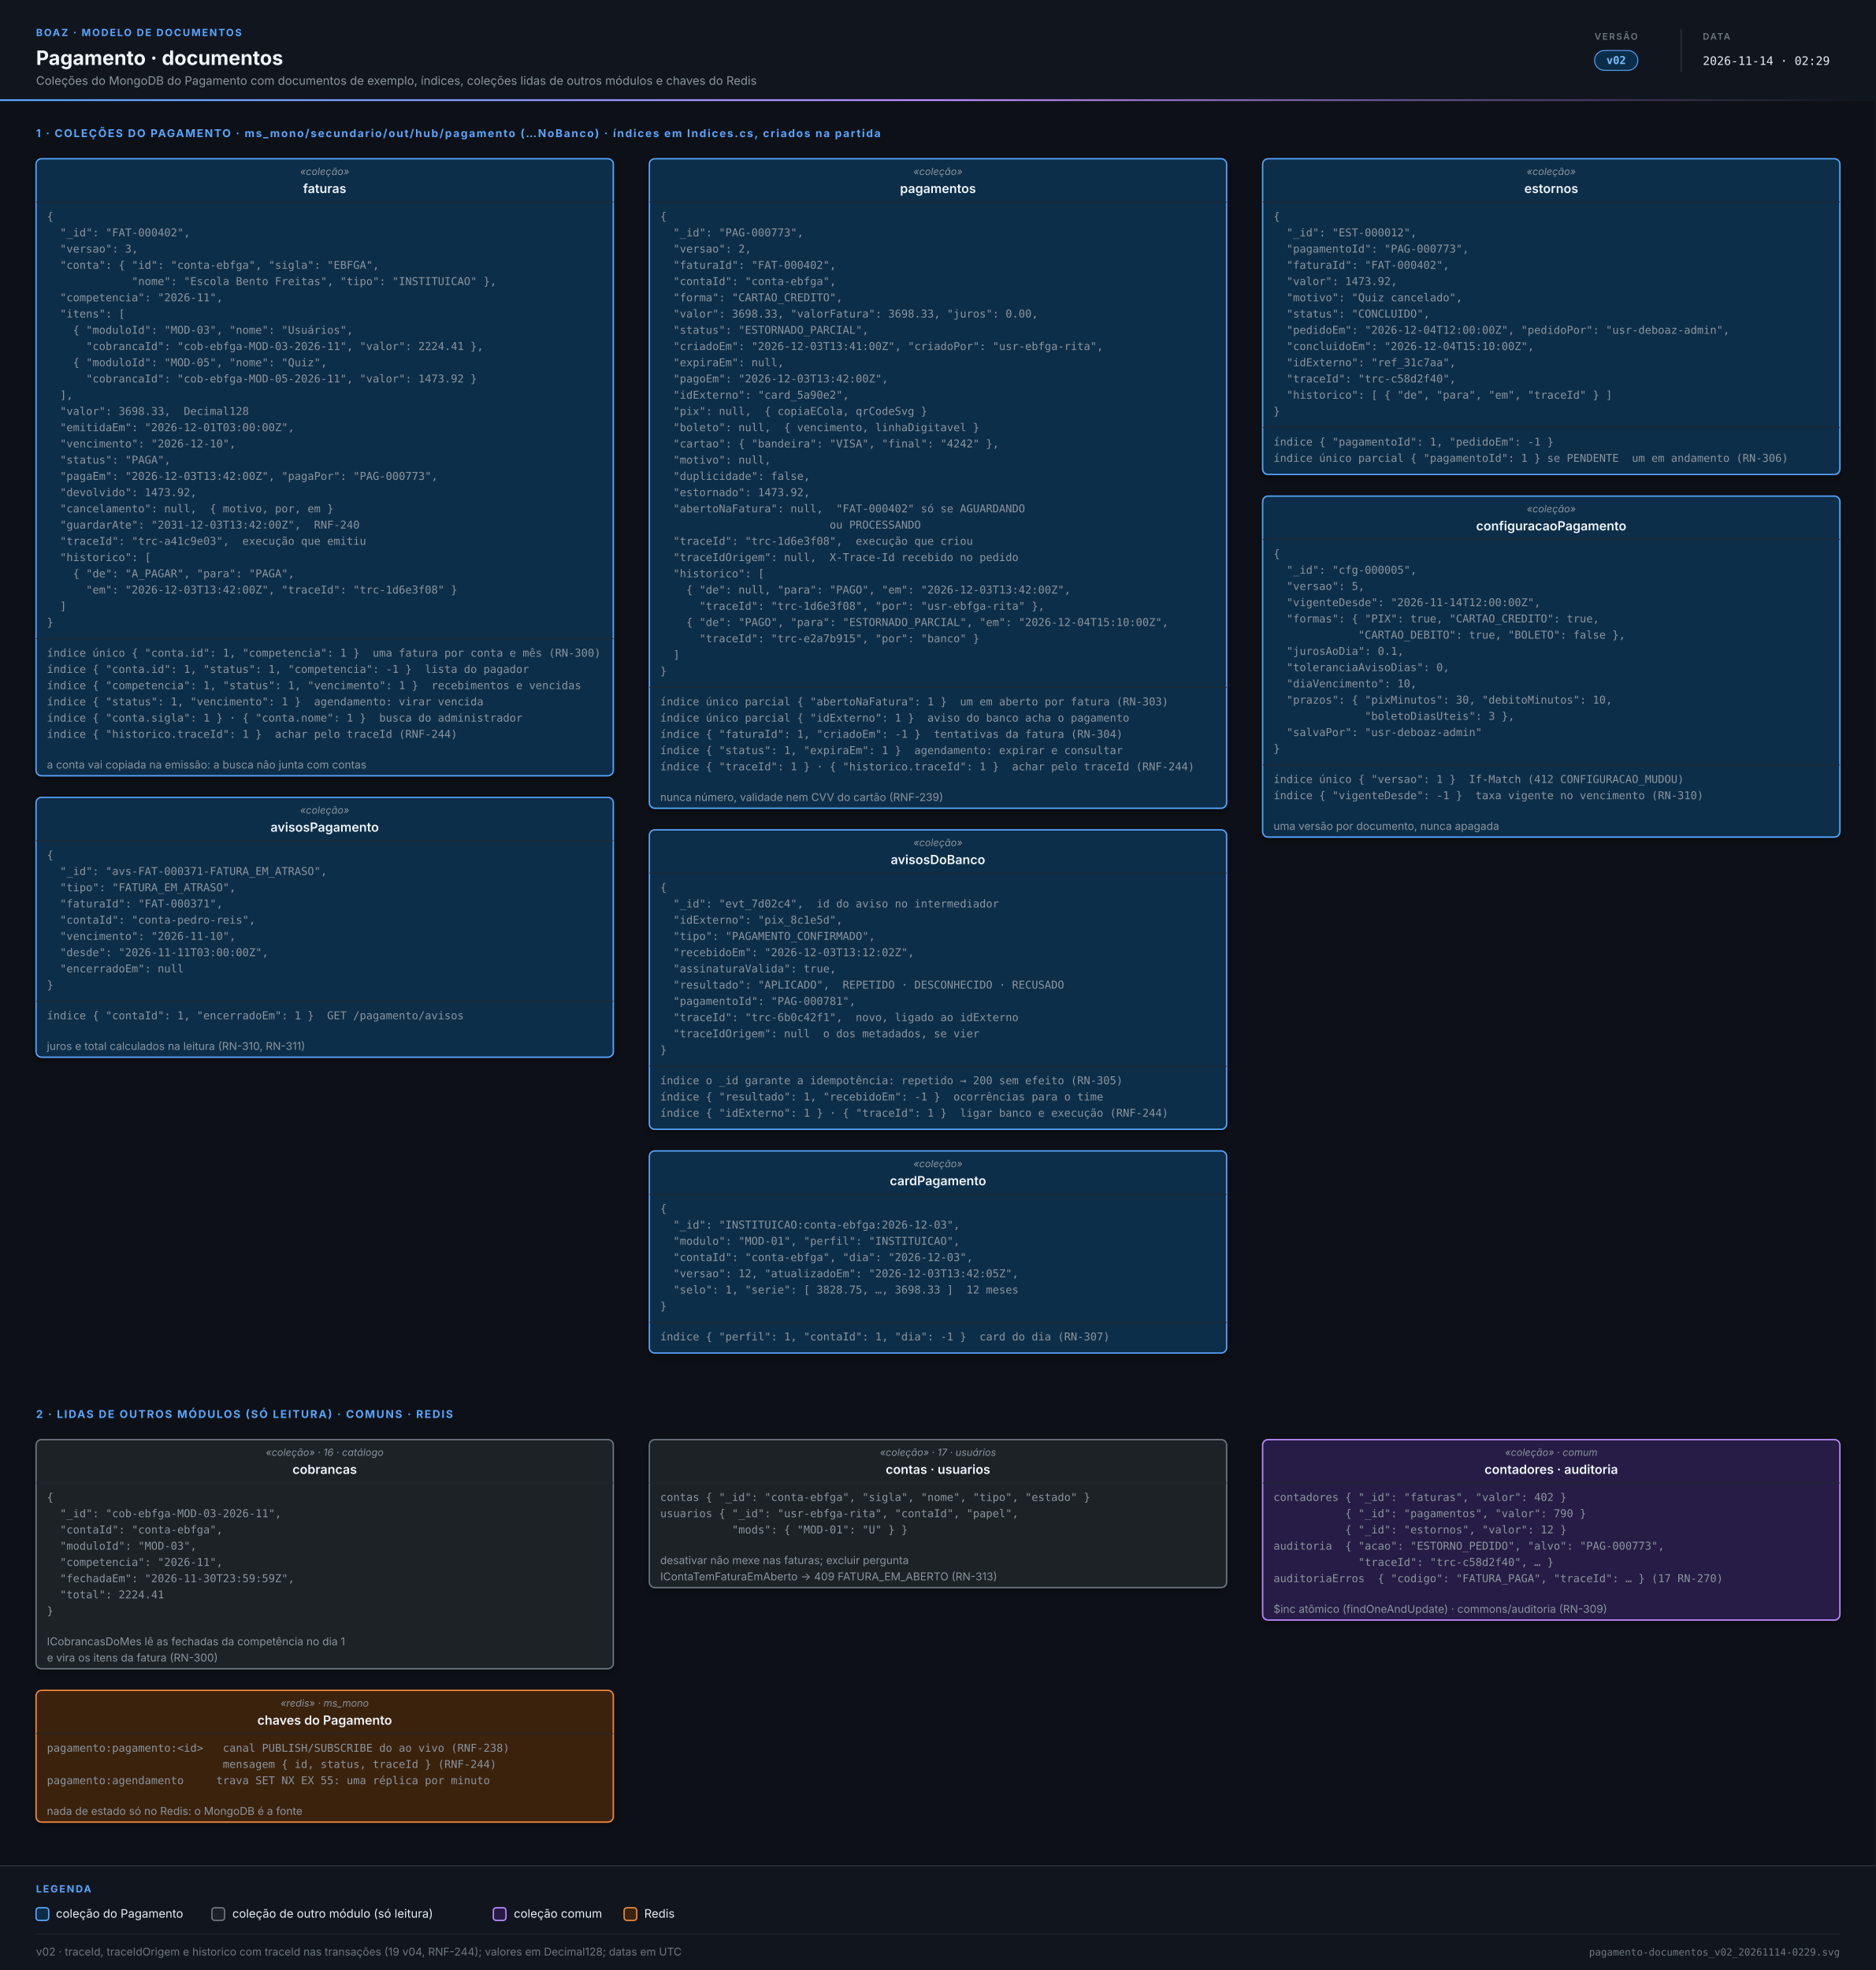
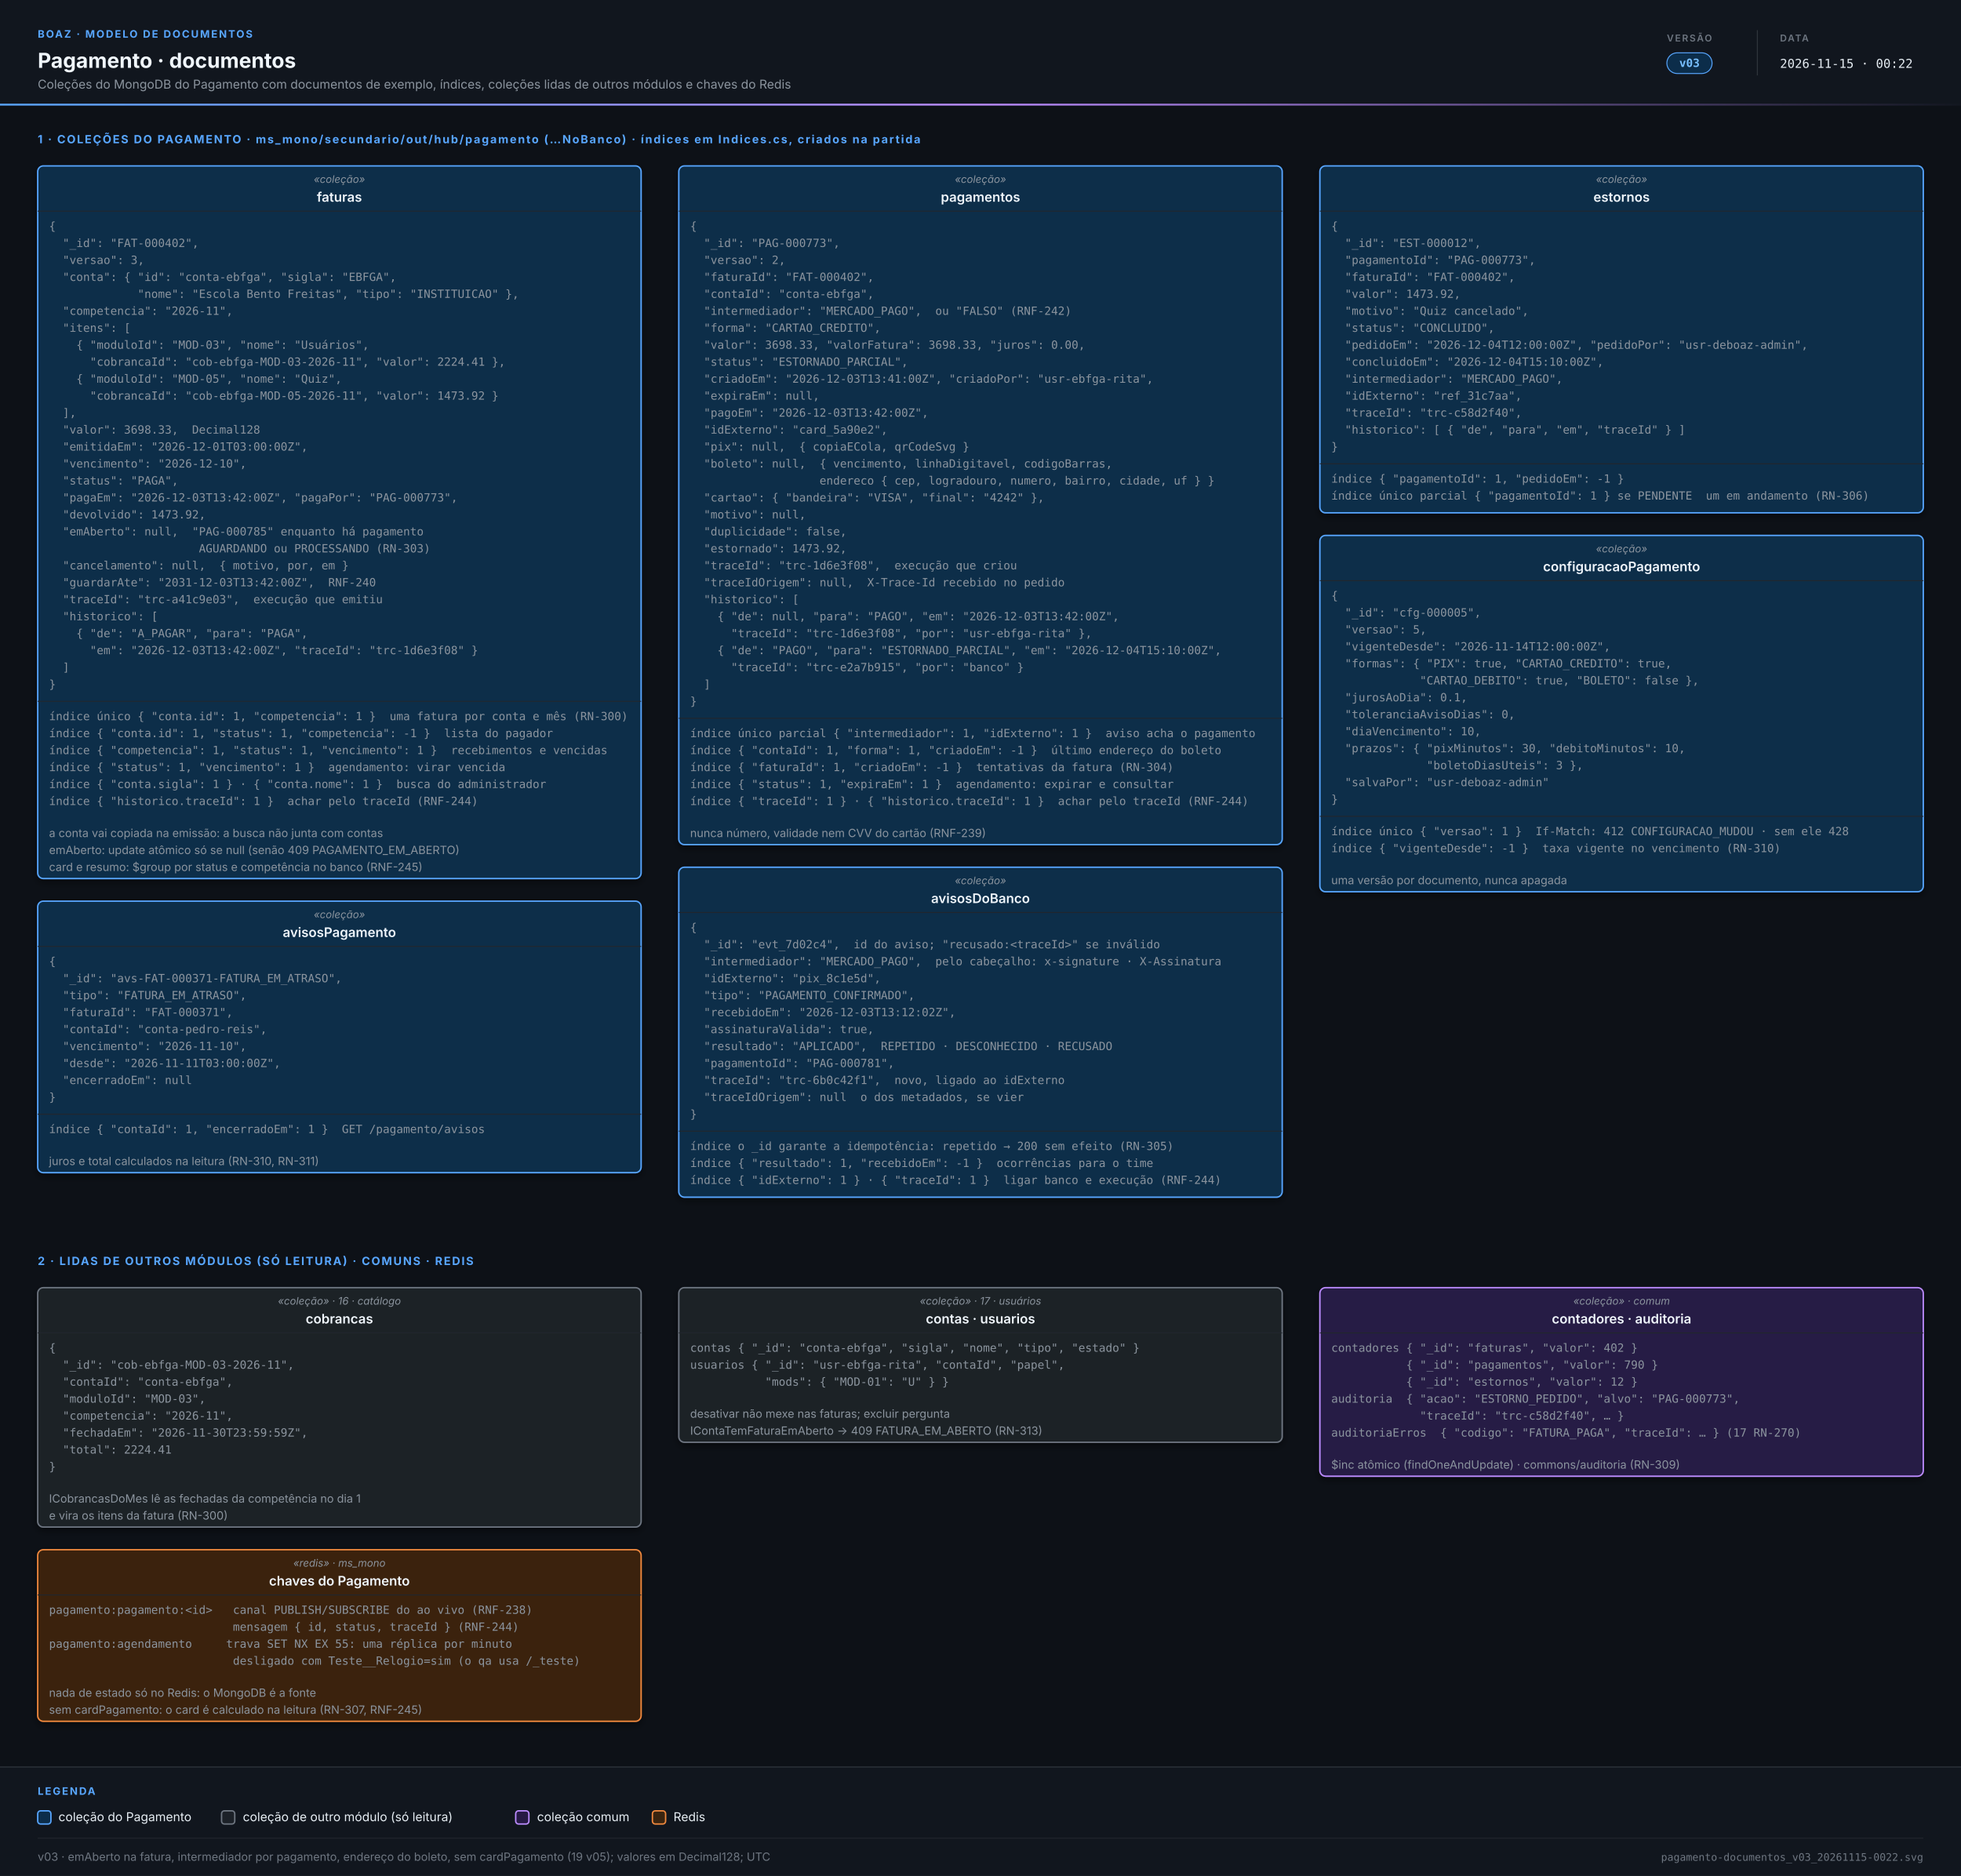
- <svg xmlns="http://www.w3.org/2000/svg" viewBox="0 0 2080 2184" width="2080" height="2184">
+ <svg xmlns="http://www.w3.org/2000/svg" viewBox="0 0 2080 1990" width="2080" height="1990">
  <style>
    /* ── base ─────────────────────────────────────────── */
    .bg            { fill: #0d1117; }
    :root          { background: #0d1117; } /* aberto sozinho no navegador, o fundo escuro cobre a janela toda */
    text           { font-family: Inter, "Segoe UI", Roboto, "Helvetica Neue", Helvetica, Arial, sans-serif; font-size: 13px; fill: #e6edf3; }
    .title         { font-size: 22px; font-weight: 700; fill: #f0f6fc; }
    .subtitle      { font-size: 13px; fill: #8b949e; }
    .section       { font-size: 12px; font-weight: 700; letter-spacing: 0.12em; fill: #58a6ff; }
    .label         { font-size: 13px; fill: #e6edf3; }
    .label-strong  { font-size: 14px; font-weight: 600; fill: #f0f6fc; }
    .label-underline { text-decoration: underline; }
    .muted         { font-size: 12px; fill: #8b949e; }
    .mono          { font-family: "JetBrains Mono", "SF Mono", Menlo, Consolas, monospace; font-size: 12px; fill: #8b949e; }
    .divider       { stroke: #21262d; stroke-width: 1; }
    .panel         { fill: #10151c; stroke: #21262d; stroke-width: 1; }

    /* ── nós: uma cor por papel, no máximo 4 por diagrama ── */
    .node          { fill: #161b22; stroke: #30363d; stroke-width: 1.5; }
    .node-face     { fill: #21262d; stroke: #30363d; stroke-width: 1.5; stroke-linejoin: round; }
    .node-blue     { fill: #0c2d4a; stroke: #58a6ff; stroke-width: 1.5; }
    .node-green    { fill: #0f2e1b; stroke: #3fb950; stroke-width: 1.5; }
    .node-purple   { fill: #271a45; stroke: #bc8cff; stroke-width: 1.5; }
    .node-orange   { fill: #3a2410; stroke: #f0883e; stroke-width: 1.5; }
    .node-red      { fill: #3b1219; stroke: #f85149; stroke-width: 1.5; }
    .node-external { fill: #1c2128; stroke: #6e7681; stroke-width: 1.5; }

    /* ── fronteiras (conta, região, rede, módulo) ─────── */
    .boundary       { fill: #161b22; fill-opacity: 0.35; stroke: #484f58; stroke-width: 1.2; stroke-dasharray: 6 4; }
    .boundary-label { font-size: 11px; font-weight: 600; letter-spacing: 0.08em; fill: #8b949e; }

    /* ── arestas e comunicação ─────────────────────────── */
    .edge          { fill: none; stroke: #8b949e; stroke-width: 1.5; }
    .edge-accent   { fill: none; stroke: #58a6ff; stroke-width: 1.8; }
    .edge-async    { stroke-dasharray: 6 4; }
    .edge-data     { stroke-dasharray: 1 5; stroke-linecap: round; stroke-width: 2.2; }
    .edge-label-bg { fill: #0d1117; }
    .arrow-head    { fill: #8b949e; }
    .arrow-accent  { fill: #58a6ff; }
    .lifeline      { stroke: #30363d; stroke-width: 1.2; stroke-dasharray: 4 4; }
    .chip          { fill: #21262d; stroke: #30363d; stroke-width: 1; }
    .chip-text     { font-family: "JetBrains Mono", "SF Mono", Menlo, Consolas, monospace; font-size: 11px; fill: #c9d1d9; }

    /* ── ícones neutros (#ic-*, #uml-*) ───────────────── */
    .ico           { fill: none; stroke: #c9d1d9; stroke-width: 1.5; stroke-linecap: round; stroke-linejoin: round; }
    .ico-fill      { fill: #c9d1d9; }
    .ico-solid     { fill: #161b22; stroke: #c9d1d9; stroke-width: 1.5; stroke-linejoin: round; }

    /* ── notação UML ───────────────────────────────────── */
    .ink           { fill: #e6edf3; }
    .ink-ring      { fill: none; stroke: #e6edf3; stroke-width: 1.5; }
    .node-note     { fill: #2b2311; stroke: #d29922; stroke-width: 1.2; }
    .uml-keyword   { font-size: 11px; font-style: italic; fill: #8b949e; }
    .activation    { fill: #21262d; stroke: #8b949e; stroke-width: 1.2; }
    .frame-tag     { fill: #21262d; stroke: #484f58; stroke-width: 1.2; }
    .frame-op      { font-size: 11px; font-weight: 700; fill: #c9d1d9; }
    .arrow-open    { fill: none; stroke: #8b949e; stroke-width: 1.4; stroke-linejoin: round; }
    .arrow-hollow  { fill: #0d1117; stroke: #8b949e; stroke-width: 1.2; stroke-linejoin: round; }

    /* ── marca d'água: topo e rodapé (seção 7) ────────── */
    .wm-band       { fill: #11161e; }
    .wm-accent     { fill: url(#marca-acento); }
    .wm-sep        { stroke: #30363d; stroke-width: 1; }
    .wm-frame      { fill: none; stroke: #30363d; stroke-width: 1; }
    .wm-eyebrow    { font-size: 11px; font-weight: 700; letter-spacing: 0.14em; fill: #58a6ff; }
    .wm-meta-label { font-size: 10px; font-weight: 600; letter-spacing: 0.14em; fill: #6e7681; }
    .wm-meta-value { font-family: "JetBrains Mono", "SF Mono", Menlo, Consolas, monospace; font-size: 13px; fill: #e6edf3; }
    .wm-badge      { fill: #0c2d4a; stroke: #58a6ff; stroke-width: 1; }
    .wm-badge-text { font-family: "JetBrains Mono", "SF Mono", Menlo, Consolas, monospace; font-size: 12px; font-weight: 700; fill: #79c0ff; }
    .wm-file       { font-family: "JetBrains Mono", "SF Mono", Menlo, Consolas, monospace; font-size: 11px; fill: #6e7681; }
    .footer        { font-size: 12px; fill: #6e7681; }
  </style>
  <defs>
    <marker id="seta" viewBox="0 0 10 10" refX="9" refY="5" markerWidth="7" markerHeight="7" orient="auto-start-reverse">
      <path d="M0,0 L10,5 L0,10 z" class="arrow-head" />
    </marker>
    <marker id="seta-destaque" viewBox="0 0 10 10" refX="9" refY="5" markerWidth="7" markerHeight="7" orient="auto-start-reverse">
      <path d="M0,0 L10,5 L0,10 z" class="arrow-accent" />
    </marker>
    <marker id="seta-aberta" viewBox="-1 -1 12 12" refX="10" refY="5" markerWidth="8" markerHeight="8" orient="auto-start-reverse">
      <path d="M0,0 L10,5 L0,10" class="arrow-open" />
    </marker>
    <marker id="heranca" viewBox="-1 -1 14 14" refX="12" refY="6" markerWidth="10" markerHeight="10" orient="auto-start-reverse">
      <path d="M0,0 L12,6 L0,12 z" class="arrow-hollow" />
    </marker>
    <marker id="extensao" viewBox="-1 -1 14 14" refX="12" refY="6" markerWidth="10" markerHeight="10" orient="auto-start-reverse">
      <path d="M0,0 L12,6 L0,12 z" class="arrow-head" />
    </marker>
    <marker id="composicao" viewBox="-1 -1 16 10" refX="14" refY="4" markerWidth="16" markerHeight="11" orient="auto-start-reverse">
      <path d="M0,4 L7,0 L14,4 L7,8 z" class="arrow-head" />
    </marker>
    <marker id="agregacao" viewBox="-1 -1 16 10" refX="14" refY="4" markerWidth="16" markerHeight="11" orient="auto-start-reverse">
      <path d="M0,4 L7,0 L14,4 L7,8 z" class="arrow-hollow" />
    </marker>
    <marker id="er-um" viewBox="0 0 16 12" refX="16" refY="6" markerWidth="16" markerHeight="12" markerUnits="userSpaceOnUse" orient="auto-start-reverse">
      <path d="M6,0 V12 M10,0 V12" class="arrow-open" />
    </marker>
    <marker id="er-muitos" viewBox="0 0 16 12" refX="16" refY="6" markerWidth="16" markerHeight="12" markerUnits="userSpaceOnUse" orient="auto-start-reverse">
      <path d="M4,0 V12 M6,6 L16,0 M6,6 L16,12" class="arrow-open" />
    </marker>
    <filter id="sombra" x="-10%" y="-10%" width="120%" height="140%">
      <feDropShadow dx="0" dy="3" stdDeviation="4" flood-color="#000000" flood-opacity="0.45" />
    </filter>
    <linearGradient id="marca-acento" x1="0" y1="0" x2="1" y2="0">
      <stop offset="0" stop-color="#58a6ff" />
      <stop offset="0.5" stop-color="#bc8cff" />
      <stop offset="1" stop-color="#bc8cff" stop-opacity="0" />
    </linearGradient>
  </defs>
-   <rect class="bg" x="0" y="0" width="2080" height="2184" />
+   <rect class="bg" x="0" y="0" width="2080" height="1990" />
  <text class="section" x="40" y="152">1 · COLEÇÕES DO PAGAMENTO · ms_mono/secundario/out/hub/pagamento (…NoBanco) · índices em Indices.cs, criados na partida</text>
  <g filter="url(#sombra)">
-     <rect class="node-blue" x="40" y="176" width="640" height="684" rx="6" />
+     <rect class="node-blue" x="40" y="176" width="640" height="756" rx="6" />
  </g>
  <text class="uml-keyword" x="360.0" y="194" text-anchor="middle">«coleção»</text>
  <text class="label-strong" x="360.0" y="214" text-anchor="middle">faturas</text>
  <line class="divider" x1="40" y1="224" x2="680" y2="224" />
  <text class="mono" x="52" y="244" xml:space="preserve">{</text>
  <text class="mono" x="52" y="262" xml:space="preserve">  "_id": "FAT-000402",</text>
  <text class="mono" x="52" y="280" xml:space="preserve">  "versao": 3,</text>
  <text class="mono" x="52" y="298" xml:space="preserve">  "conta": { "id": "conta-ebfga", "sigla": "EBFGA",</text>
  <text class="mono" x="52" y="316" xml:space="preserve">             "nome": "Escola Bento Freitas", "tipo": "INSTITUICAO" },</text>
  <text class="mono" x="52" y="334" xml:space="preserve">  "competencia": "2026-11",</text>
  <text class="mono" x="52" y="352" xml:space="preserve">  "itens": [</text>
  <text class="mono" x="52" y="370" xml:space="preserve">    { "moduloId": "MOD-03", "nome": "Usuários",</text>
  <text class="mono" x="52" y="388" xml:space="preserve">      "cobrancaId": "cob-ebfga-MOD-03-2026-11", "valor": 2224.41 },</text>
  <text class="mono" x="52" y="406" xml:space="preserve">    { "moduloId": "MOD-05", "nome": "Quiz",</text>
  <text class="mono" x="52" y="424" xml:space="preserve">      "cobrancaId": "cob-ebfga-MOD-05-2026-11", "valor": 1473.92 }</text>
  <text class="mono" x="52" y="442" xml:space="preserve">  ],</text>
  <text class="mono" x="52" y="460" xml:space="preserve">  "valor": 3698.33,  Decimal128</text>
  <text class="mono" x="52" y="478" xml:space="preserve">  "emitidaEm": "2026-12-01T03:00:00Z",</text>
  <text class="mono" x="52" y="496" xml:space="preserve">  "vencimento": "2026-12-10",</text>
  <text class="mono" x="52" y="514" xml:space="preserve">  "status": "PAGA",</text>
  <text class="mono" x="52" y="532" xml:space="preserve">  "pagaEm": "2026-12-03T13:42:00Z", "pagaPor": "PAG-000773",</text>
  <text class="mono" x="52" y="550" xml:space="preserve">  "devolvido": 1473.92,</text>
-   <text class="mono" x="52" y="568" xml:space="preserve">  "cancelamento": null,  { motivo, por, em }</text>
-   <text class="mono" x="52" y="586" xml:space="preserve">  "guardarAte": "2031-12-03T13:42:00Z",  RNF-240</text>
-   <text class="mono" x="52" y="604" xml:space="preserve">  "traceId": "trc-a41c9e03",  execução que emitiu</text>
-   <text class="mono" x="52" y="622" xml:space="preserve">  "historico": [</text>
-   <text class="mono" x="52" y="640" xml:space="preserve">    { "de": "A_PAGAR", "para": "PAGA",</text>
-   <text class="mono" x="52" y="658" xml:space="preserve">      "em": "2026-12-03T13:42:00Z", "traceId": "trc-1d6e3f08" }</text>
-   <text class="mono" x="52" y="676" xml:space="preserve">  ]</text>
-   <text class="mono" x="52" y="694" xml:space="preserve">}</text>
-   <line class="divider" x1="40" y1="708" x2="680" y2="708" />
-   <text class="mono" x="52" y="728" xml:space="preserve">índice único { "conta.id": 1, "competencia": 1 }  uma fatura por conta e mês (RN-300)</text>
-   <text class="mono" x="52" y="746" xml:space="preserve">índice { "conta.id": 1, "status": 1, "competencia": -1 }  lista do pagador</text>
-   <text class="mono" x="52" y="764" xml:space="preserve">índice { "competencia": 1, "status": 1, "vencimento": 1 }  recebimentos e vencidas</text>
-   <text class="mono" x="52" y="782" xml:space="preserve">índice { "status": 1, "vencimento": 1 }  agendamento: virar vencida</text>
-   <text class="mono" x="52" y="800" xml:space="preserve">índice { "conta.sigla": 1 } · { "conta.nome": 1 }  busca do administrador</text>
-   <text class="mono" x="52" y="818" xml:space="preserve">índice { "historico.traceId": 1 }  achar pelo traceId (RNF-244)</text>
-   <text class="muted" x="52" y="852" xml:space="preserve">a conta vai copiada na emissão: a busca não junta com contas</text>
+   <text class="mono" x="52" y="568" xml:space="preserve">  "emAberto": null,  "PAG-000785" enquanto há pagamento</text>
+   <text class="mono" x="52" y="586" xml:space="preserve">                      AGUARDANDO ou PROCESSANDO (RN-303)</text>
+   <text class="mono" x="52" y="604" xml:space="preserve">  "cancelamento": null,  { motivo, por, em }</text>
+   <text class="mono" x="52" y="622" xml:space="preserve">  "guardarAte": "2031-12-03T13:42:00Z",  RNF-240</text>
+   <text class="mono" x="52" y="640" xml:space="preserve">  "traceId": "trc-a41c9e03",  execução que emitiu</text>
+   <text class="mono" x="52" y="658" xml:space="preserve">  "historico": [</text>
+   <text class="mono" x="52" y="676" xml:space="preserve">    { "de": "A_PAGAR", "para": "PAGA",</text>
+   <text class="mono" x="52" y="694" xml:space="preserve">      "em": "2026-12-03T13:42:00Z", "traceId": "trc-1d6e3f08" }</text>
+   <text class="mono" x="52" y="712" xml:space="preserve">  ]</text>
+   <text class="mono" x="52" y="730" xml:space="preserve">}</text>
+   <line class="divider" x1="40" y1="744" x2="680" y2="744" />
+   <text class="mono" x="52" y="764" xml:space="preserve">índice único { "conta.id": 1, "competencia": 1 }  uma fatura por conta e mês (RN-300)</text>
+   <text class="mono" x="52" y="782" xml:space="preserve">índice { "conta.id": 1, "status": 1, "competencia": -1 }  lista do pagador</text>
+   <text class="mono" x="52" y="800" xml:space="preserve">índice { "competencia": 1, "status": 1, "vencimento": 1 }  recebimentos e vencidas</text>
+   <text class="mono" x="52" y="818" xml:space="preserve">índice { "status": 1, "vencimento": 1 }  agendamento: virar vencida</text>
+   <text class="mono" x="52" y="836" xml:space="preserve">índice { "conta.sigla": 1 } · { "conta.nome": 1 }  busca do administrador</text>
+   <text class="mono" x="52" y="854" xml:space="preserve">índice { "historico.traceId": 1 }  achar pelo traceId (RNF-244)</text>
+   <text class="muted" x="52" y="888" xml:space="preserve">a conta vai copiada na emissão: a busca não junta com contas</text>
+   <text class="muted" x="52" y="906" xml:space="preserve">emAberto: update atômico só se null (senão 409 PAGAMENTO_EM_ABERTO)</text>
+   <text class="muted" x="52" y="924" xml:space="preserve">card e resumo: $group por status e competência no banco (RNF-245)</text>
  <g filter="url(#sombra)">
    <rect class="node-blue" x="720" y="176" width="640" height="720" rx="6" />
  </g>
  <text class="uml-keyword" x="1040.0" y="194" text-anchor="middle">«coleção»</text>
  <text class="label-strong" x="1040.0" y="214" text-anchor="middle">pagamentos</text>
  <line class="divider" x1="720" y1="224" x2="1360" y2="224" />
  <text class="mono" x="732" y="244" xml:space="preserve">{</text>
  <text class="mono" x="732" y="262" xml:space="preserve">  "_id": "PAG-000773",</text>
  <text class="mono" x="732" y="280" xml:space="preserve">  "versao": 2,</text>
  <text class="mono" x="732" y="298" xml:space="preserve">  "faturaId": "FAT-000402",</text>
  <text class="mono" x="732" y="316" xml:space="preserve">  "contaId": "conta-ebfga",</text>
-   <text class="mono" x="732" y="334" xml:space="preserve">  "forma": "CARTAO_CREDITO",</text>
-   <text class="mono" x="732" y="352" xml:space="preserve">  "valor": 3698.33, "valorFatura": 3698.33, "juros": 0.00,</text>
-   <text class="mono" x="732" y="370" xml:space="preserve">  "status": "ESTORNADO_PARCIAL",</text>
-   <text class="mono" x="732" y="388" xml:space="preserve">  "criadoEm": "2026-12-03T13:41:00Z", "criadoPor": "usr-ebfga-rita",</text>
-   <text class="mono" x="732" y="406" xml:space="preserve">  "expiraEm": null,</text>
-   <text class="mono" x="732" y="424" xml:space="preserve">  "pagoEm": "2026-12-03T13:42:00Z",</text>
-   <text class="mono" x="732" y="442" xml:space="preserve">  "idExterno": "card_5a90e2",</text>
-   <text class="mono" x="732" y="460" xml:space="preserve">  "pix": null,  { copiaECola, qrCodeSvg }</text>
-   <text class="mono" x="732" y="478" xml:space="preserve">  "boleto": null,  { vencimento, linhaDigitavel }</text>
-   <text class="mono" x="732" y="496" xml:space="preserve">  "cartao": { "bandeira": "VISA", "final": "4242" },</text>
-   <text class="mono" x="732" y="514" xml:space="preserve">  "motivo": null,</text>
-   <text class="mono" x="732" y="532" xml:space="preserve">  "duplicidade": false,</text>
-   <text class="mono" x="732" y="550" xml:space="preserve">  "estornado": 1473.92,</text>
-   <text class="mono" x="732" y="568" xml:space="preserve">  "abertoNaFatura": null,  "FAT-000402" só se AGUARDANDO</text>
-   <text class="mono" x="732" y="586" xml:space="preserve">                          ou PROCESSANDO</text>
+   <text class="mono" x="732" y="334" xml:space="preserve">  "intermediador": "MERCADO_PAGO",  ou "FALSO" (RNF-242)</text>
+   <text class="mono" x="732" y="352" xml:space="preserve">  "forma": "CARTAO_CREDITO",</text>
+   <text class="mono" x="732" y="370" xml:space="preserve">  "valor": 3698.33, "valorFatura": 3698.33, "juros": 0.00,</text>
+   <text class="mono" x="732" y="388" xml:space="preserve">  "status": "ESTORNADO_PARCIAL",</text>
+   <text class="mono" x="732" y="406" xml:space="preserve">  "criadoEm": "2026-12-03T13:41:00Z", "criadoPor": "usr-ebfga-rita",</text>
+   <text class="mono" x="732" y="424" xml:space="preserve">  "expiraEm": null,</text>
+   <text class="mono" x="732" y="442" xml:space="preserve">  "pagoEm": "2026-12-03T13:42:00Z",</text>
+   <text class="mono" x="732" y="460" xml:space="preserve">  "idExterno": "card_5a90e2",</text>
+   <text class="mono" x="732" y="478" xml:space="preserve">  "pix": null,  { copiaECola, qrCodeSvg }</text>
+   <text class="mono" x="732" y="496" xml:space="preserve">  "boleto": null,  { vencimento, linhaDigitavel, codigoBarras,</text>
+   <text class="mono" x="732" y="514" xml:space="preserve">                   endereco { cep, logradouro, numero, bairro, cidade, uf } }</text>
+   <text class="mono" x="732" y="532" xml:space="preserve">  "cartao": { "bandeira": "VISA", "final": "4242" },</text>
+   <text class="mono" x="732" y="550" xml:space="preserve">  "motivo": null,</text>
+   <text class="mono" x="732" y="568" xml:space="preserve">  "duplicidade": false,</text>
+   <text class="mono" x="732" y="586" xml:space="preserve">  "estornado": 1473.92,</text>
  <text class="mono" x="732" y="604" xml:space="preserve">  "traceId": "trc-1d6e3f08",  execução que criou</text>
  <text class="mono" x="732" y="622" xml:space="preserve">  "traceIdOrigem": null,  X-Trace-Id recebido no pedido</text>
  <text class="mono" x="732" y="640" xml:space="preserve">  "historico": [</text>
  <text class="mono" x="732" y="658" xml:space="preserve">    { "de": null, "para": "PAGO", "em": "2026-12-03T13:42:00Z",</text>
  <text class="mono" x="732" y="676" xml:space="preserve">      "traceId": "trc-1d6e3f08", "por": "usr-ebfga-rita" },</text>
  <text class="mono" x="732" y="694" xml:space="preserve">    { "de": "PAGO", "para": "ESTORNADO_PARCIAL", "em": "2026-12-04T15:10:00Z",</text>
  <text class="mono" x="732" y="712" xml:space="preserve">      "traceId": "trc-e2a7b915", "por": "banco" }</text>
  <text class="mono" x="732" y="730" xml:space="preserve">  ]</text>
  <text class="mono" x="732" y="748" xml:space="preserve">}</text>
  <line class="divider" x1="720" y1="762" x2="1360" y2="762" />
-   <text class="mono" x="732" y="782" xml:space="preserve">índice único parcial { "abertoNaFatura": 1 }  um em aberto por fatura (RN-303)</text>
-   <text class="mono" x="732" y="800" xml:space="preserve">índice único parcial { "idExterno": 1 }  aviso do banco acha o pagamento</text>
+   <text class="mono" x="732" y="782" xml:space="preserve">índice único parcial { "intermediador": 1, "idExterno": 1 }  aviso acha o pagamento</text>
+   <text class="mono" x="732" y="800" xml:space="preserve">índice { "contaId": 1, "forma": 1, "criadoEm": -1 }  último endereço do boleto</text>
  <text class="mono" x="732" y="818" xml:space="preserve">índice { "faturaId": 1, "criadoEm": -1 }  tentativas da fatura (RN-304)</text>
  <text class="mono" x="732" y="836" xml:space="preserve">índice { "status": 1, "expiraEm": 1 }  agendamento: expirar e consultar</text>
  <text class="mono" x="732" y="854" xml:space="preserve">índice { "traceId": 1 } · { "historico.traceId": 1 }  achar pelo traceId (RNF-244)</text>
  <text class="muted" x="732" y="888" xml:space="preserve">nunca número, validade nem CVV do cartão (RNF-239)</text>
  <g filter="url(#sombra)">
-     <rect class="node-blue" x="1400" y="176" width="640" height="350" rx="6" />
+     <rect class="node-blue" x="1400" y="176" width="640" height="368" rx="6" />
  </g>
  <text class="uml-keyword" x="1720.0" y="194" text-anchor="middle">«coleção»</text>
  <text class="label-strong" x="1720.0" y="214" text-anchor="middle">estornos</text>
  <line class="divider" x1="1400" y1="224" x2="2040" y2="224" />
  <text class="mono" x="1412" y="244" xml:space="preserve">{</text>
  <text class="mono" x="1412" y="262" xml:space="preserve">  "_id": "EST-000012",</text>
  <text class="mono" x="1412" y="280" xml:space="preserve">  "pagamentoId": "PAG-000773",</text>
  <text class="mono" x="1412" y="298" xml:space="preserve">  "faturaId": "FAT-000402",</text>
  <text class="mono" x="1412" y="316" xml:space="preserve">  "valor": 1473.92,</text>
  <text class="mono" x="1412" y="334" xml:space="preserve">  "motivo": "Quiz cancelado",</text>
  <text class="mono" x="1412" y="352" xml:space="preserve">  "status": "CONCLUIDO",</text>
  <text class="mono" x="1412" y="370" xml:space="preserve">  "pedidoEm": "2026-12-04T12:00:00Z", "pedidoPor": "usr-deboaz-admin",</text>
  <text class="mono" x="1412" y="388" xml:space="preserve">  "concluidoEm": "2026-12-04T15:10:00Z",</text>
-   <text class="mono" x="1412" y="406" xml:space="preserve">  "idExterno": "ref_31c7aa",</text>
-   <text class="mono" x="1412" y="424" xml:space="preserve">  "traceId": "trc-c58d2f40",</text>
-   <text class="mono" x="1412" y="442" xml:space="preserve">  "historico": [ { "de", "para", "em", "traceId" } ]</text>
-   <text class="mono" x="1412" y="460" xml:space="preserve">}</text>
-   <line class="divider" x1="1400" y1="474" x2="2040" y2="474" />
-   <text class="mono" x="1412" y="494" xml:space="preserve">índice { "pagamentoId": 1, "pedidoEm": -1 }</text>
-   <text class="mono" x="1412" y="512" xml:space="preserve">índice único parcial { "pagamentoId": 1 } se PENDENTE  um em andamento (RN-306)</text>
-   <g filter="url(#sombra)">
-     <rect class="node-blue" x="1400" y="550" width="640" height="378" rx="6" />
-   </g>
-   <text class="uml-keyword" x="1720.0" y="568" text-anchor="middle">«coleção»</text>
-   <text class="label-strong" x="1720.0" y="588" text-anchor="middle">configuracaoPagamento</text>
-   <line class="divider" x1="1400" y1="598" x2="2040" y2="598" />
-   <text class="mono" x="1412" y="618" xml:space="preserve">{</text>
-   <text class="mono" x="1412" y="636" xml:space="preserve">  "_id": "cfg-000005",</text>
-   <text class="mono" x="1412" y="654" xml:space="preserve">  "versao": 5,</text>
-   <text class="mono" x="1412" y="672" xml:space="preserve">  "vigenteDesde": "2026-11-14T12:00:00Z",</text>
-   <text class="mono" x="1412" y="690" xml:space="preserve">  "formas": { "PIX": true, "CARTAO_CREDITO": true,</text>
-   <text class="mono" x="1412" y="708" xml:space="preserve">             "CARTAO_DEBITO": true, "BOLETO": false },</text>
-   <text class="mono" x="1412" y="726" xml:space="preserve">  "jurosAoDia": 0.1,</text>
-   <text class="mono" x="1412" y="744" xml:space="preserve">  "toleranciaAvisoDias": 0,</text>
-   <text class="mono" x="1412" y="762" xml:space="preserve">  "diaVencimento": 10,</text>
-   <text class="mono" x="1412" y="780" xml:space="preserve">  "prazos": { "pixMinutos": 30, "debitoMinutos": 10,</text>
-   <text class="mono" x="1412" y="798" xml:space="preserve">              "boletoDiasUteis": 3 },</text>
-   <text class="mono" x="1412" y="816" xml:space="preserve">  "salvaPor": "usr-deboaz-admin"</text>
-   <text class="mono" x="1412" y="834" xml:space="preserve">}</text>
-   <line class="divider" x1="1400" y1="848" x2="2040" y2="848" />
-   <text class="mono" x="1412" y="868" xml:space="preserve">índice único { "versao": 1 }  If-Match (412 CONFIGURACAO_MUDOU)</text>
-   <text class="mono" x="1412" y="886" xml:space="preserve">índice { "vigenteDesde": -1 }  taxa vigente no vencimento (RN-310)</text>
-   <text class="muted" x="1412" y="920" xml:space="preserve">uma versão por documento, nunca apagada</text>
-   <g filter="url(#sombra)">
-     <rect class="node-blue" x="720" y="920" width="640" height="332" rx="6" />
+   <text class="mono" x="1412" y="406" xml:space="preserve">  "intermediador": "MERCADO_PAGO",</text>
+   <text class="mono" x="1412" y="424" xml:space="preserve">  "idExterno": "ref_31c7aa",</text>
+   <text class="mono" x="1412" y="442" xml:space="preserve">  "traceId": "trc-c58d2f40",</text>
+   <text class="mono" x="1412" y="460" xml:space="preserve">  "historico": [ { "de", "para", "em", "traceId" } ]</text>
+   <text class="mono" x="1412" y="478" xml:space="preserve">}</text>
+   <line class="divider" x1="1400" y1="492" x2="2040" y2="492" />
+   <text class="mono" x="1412" y="512" xml:space="preserve">índice { "pagamentoId": 1, "pedidoEm": -1 }</text>
+   <text class="mono" x="1412" y="530" xml:space="preserve">índice único parcial { "pagamentoId": 1 } se PENDENTE  um em andamento (RN-306)</text>
+   <g filter="url(#sombra)">
+     <rect class="node-blue" x="1400" y="568" width="640" height="378" rx="6" />
+   </g>
+   <text class="uml-keyword" x="1720.0" y="586" text-anchor="middle">«coleção»</text>
+   <text class="label-strong" x="1720.0" y="606" text-anchor="middle">configuracaoPagamento</text>
+   <line class="divider" x1="1400" y1="616" x2="2040" y2="616" />
+   <text class="mono" x="1412" y="636" xml:space="preserve">{</text>
+   <text class="mono" x="1412" y="654" xml:space="preserve">  "_id": "cfg-000005",</text>
+   <text class="mono" x="1412" y="672" xml:space="preserve">  "versao": 5,</text>
+   <text class="mono" x="1412" y="690" xml:space="preserve">  "vigenteDesde": "2026-11-14T12:00:00Z",</text>
+   <text class="mono" x="1412" y="708" xml:space="preserve">  "formas": { "PIX": true, "CARTAO_CREDITO": true,</text>
+   <text class="mono" x="1412" y="726" xml:space="preserve">             "CARTAO_DEBITO": true, "BOLETO": false },</text>
+   <text class="mono" x="1412" y="744" xml:space="preserve">  "jurosAoDia": 0.1,</text>
+   <text class="mono" x="1412" y="762" xml:space="preserve">  "toleranciaAvisoDias": 0,</text>
+   <text class="mono" x="1412" y="780" xml:space="preserve">  "diaVencimento": 10,</text>
+   <text class="mono" x="1412" y="798" xml:space="preserve">  "prazos": { "pixMinutos": 30, "debitoMinutos": 10,</text>
+   <text class="mono" x="1412" y="816" xml:space="preserve">              "boletoDiasUteis": 3 },</text>
+   <text class="mono" x="1412" y="834" xml:space="preserve">  "salvaPor": "usr-deboaz-admin"</text>
+   <text class="mono" x="1412" y="852" xml:space="preserve">}</text>
+   <line class="divider" x1="1400" y1="866" x2="2040" y2="866" />
+   <text class="mono" x="1412" y="886" xml:space="preserve">índice único { "versao": 1 }  If-Match: 412 CONFIGURACAO_MUDOU · sem ele 428</text>
+   <text class="mono" x="1412" y="904" xml:space="preserve">índice { "vigenteDesde": -1 }  taxa vigente no vencimento (RN-310)</text>
+   <text class="muted" x="1412" y="938" xml:space="preserve">uma versão por documento, nunca apagada</text>
+   <g filter="url(#sombra)">
+     <rect class="node-blue" x="720" y="920" width="640" height="350" rx="6" />
  </g>
  <text class="uml-keyword" x="1040.0" y="938" text-anchor="middle">«coleção»</text>
  <text class="label-strong" x="1040.0" y="958" text-anchor="middle">avisosDoBanco</text>
  <line class="divider" x1="720" y1="968" x2="1360" y2="968" />
  <text class="mono" x="732" y="988" xml:space="preserve">{</text>
-   <text class="mono" x="732" y="1006" xml:space="preserve">  "_id": "evt_7d02c4",  id do aviso no intermediador</text>
-   <text class="mono" x="732" y="1024" xml:space="preserve">  "idExterno": "pix_8c1e5d",</text>
-   <text class="mono" x="732" y="1042" xml:space="preserve">  "tipo": "PAGAMENTO_CONFIRMADO",</text>
-   <text class="mono" x="732" y="1060" xml:space="preserve">  "recebidoEm": "2026-12-03T13:12:02Z",</text>
-   <text class="mono" x="732" y="1078" xml:space="preserve">  "assinaturaValida": true,</text>
-   <text class="mono" x="732" y="1096" xml:space="preserve">  "resultado": "APLICADO",  REPETIDO · DESCONHECIDO · RECUSADO</text>
-   <text class="mono" x="732" y="1114" xml:space="preserve">  "pagamentoId": "PAG-000781",</text>
-   <text class="mono" x="732" y="1132" xml:space="preserve">  "traceId": "trc-6b0c42f1",  novo, ligado ao idExterno</text>
-   <text class="mono" x="732" y="1150" xml:space="preserve">  "traceIdOrigem": null  o dos metadados, se vier</text>
-   <text class="mono" x="732" y="1168" xml:space="preserve">}</text>
-   <line class="divider" x1="720" y1="1182" x2="1360" y2="1182" />
-   <text class="mono" x="732" y="1202" xml:space="preserve">índice o _id garante a idempotência: repetido → 200 sem efeito (RN-305)</text>
-   <text class="mono" x="732" y="1220" xml:space="preserve">índice { "resultado": 1, "recebidoEm": -1 }  ocorrências para o time</text>
-   <text class="mono" x="732" y="1238" xml:space="preserve">índice { "idExterno": 1 } · { "traceId": 1 }  ligar banco e execução (RNF-244)</text>
-   <g filter="url(#sombra)">
-     <rect class="node-blue" x="40" y="884" width="640" height="288" rx="6" />
-   </g>
-   <text class="uml-keyword" x="360.0" y="902" text-anchor="middle">«coleção»</text>
-   <text class="label-strong" x="360.0" y="922" text-anchor="middle">avisosPagamento</text>
-   <line class="divider" x1="40" y1="932" x2="680" y2="932" />
-   <text class="mono" x="52" y="952" xml:space="preserve">{</text>
-   <text class="mono" x="52" y="970" xml:space="preserve">  "_id": "avs-FAT-000371-FATURA_EM_ATRASO",</text>
-   <text class="mono" x="52" y="988" xml:space="preserve">  "tipo": "FATURA_EM_ATRASO",</text>
-   <text class="mono" x="52" y="1006" xml:space="preserve">  "faturaId": "FAT-000371",</text>
-   <text class="mono" x="52" y="1024" xml:space="preserve">  "contaId": "conta-pedro-reis",</text>
-   <text class="mono" x="52" y="1042" xml:space="preserve">  "vencimento": "2026-11-10",</text>
-   <text class="mono" x="52" y="1060" xml:space="preserve">  "desde": "2026-11-11T03:00:00Z",</text>
-   <text class="mono" x="52" y="1078" xml:space="preserve">  "encerradoEm": null</text>
-   <text class="mono" x="52" y="1096" xml:space="preserve">}</text>
-   <line class="divider" x1="40" y1="1110" x2="680" y2="1110" />
-   <text class="mono" x="52" y="1130" xml:space="preserve">índice { "contaId": 1, "encerradoEm": 1 }  GET /pagamento/avisos</text>
-   <text class="muted" x="52" y="1164" xml:space="preserve">juros e total calculados na leitura (RN-310, RN-311)</text>
-   <g filter="url(#sombra)">
-     <rect class="node-blue" x="720" y="1276" width="640" height="224" rx="6" />
-   </g>
-   <text class="uml-keyword" x="1040.0" y="1294" text-anchor="middle">«coleção»</text>
-   <text class="label-strong" x="1040.0" y="1314" text-anchor="middle">cardPagamento</text>
-   <line class="divider" x1="720" y1="1324" x2="1360" y2="1324" />
-   <text class="mono" x="732" y="1344" xml:space="preserve">{</text>
-   <text class="mono" x="732" y="1362" xml:space="preserve">  "_id": "INSTITUICAO:conta-ebfga:2026-12-03",</text>
-   <text class="mono" x="732" y="1380" xml:space="preserve">  "modulo": "MOD-01", "perfil": "INSTITUICAO",</text>
-   <text class="mono" x="732" y="1398" xml:space="preserve">  "contaId": "conta-ebfga", "dia": "2026-12-03",</text>
-   <text class="mono" x="732" y="1416" xml:space="preserve">  "versao": 12, "atualizadoEm": "2026-12-03T13:42:05Z",</text>
-   <text class="mono" x="732" y="1434" xml:space="preserve">  "selo": 1, "serie": [ 3828.75, …, 3698.33 ]  12 meses</text>
-   <text class="mono" x="732" y="1452" xml:space="preserve">}</text>
-   <line class="divider" x1="720" y1="1466" x2="1360" y2="1466" />
-   <text class="mono" x="732" y="1486" xml:space="preserve">índice { "perfil": 1, "contaId": 1, "dia": -1 }  card do dia (RN-307)</text>
-   <text class="section" x="40" y="1572">2 · LIDAS DE OUTROS MÓDULOS (SÓ LEITURA) · COMUNS · REDIS</text>
-   <g filter="url(#sombra)">
-     <rect class="node-external" x="40" y="1596" width="640" height="254" rx="6" />
-   </g>
-   <text class="uml-keyword" x="360.0" y="1614" text-anchor="middle">«coleção» · 16 · catálogo</text>
-   <text class="label-strong" x="360.0" y="1634" text-anchor="middle">cobrancas</text>
-   <line class="divider" x1="40" y1="1644" x2="680" y2="1644" />
-   <text class="mono" x="52" y="1664" xml:space="preserve">{</text>
-   <text class="mono" x="52" y="1682" xml:space="preserve">  "_id": "cob-ebfga-MOD-03-2026-11",</text>
-   <text class="mono" x="52" y="1700" xml:space="preserve">  "contaId": "conta-ebfga",</text>
-   <text class="mono" x="52" y="1718" xml:space="preserve">  "moduloId": "MOD-03",</text>
-   <text class="mono" x="52" y="1736" xml:space="preserve">  "competencia": "2026-11",</text>
-   <text class="mono" x="52" y="1754" xml:space="preserve">  "fechadaEm": "2026-11-30T23:59:59Z",</text>
-   <text class="mono" x="52" y="1772" xml:space="preserve">  "total": 2224.41</text>
-   <text class="mono" x="52" y="1790" xml:space="preserve">}</text>
-   <text class="muted" x="52" y="1824" xml:space="preserve">ICobrancasDoMes lê as fechadas da competência no dia 1</text>
-   <text class="muted" x="52" y="1842" xml:space="preserve">e vira os itens da fatura (RN-300)</text>
-   <g filter="url(#sombra)">
-     <rect class="node-external" x="720" y="1596" width="640" height="164" rx="6" />
-   </g>
-   <text class="uml-keyword" x="1040.0" y="1614" text-anchor="middle">«coleção» · 17 · usuários</text>
-   <text class="label-strong" x="1040.0" y="1634" text-anchor="middle">contas · usuarios</text>
-   <line class="divider" x1="720" y1="1644" x2="1360" y2="1644" />
-   <text class="mono" x="732" y="1664" xml:space="preserve">contas { "_id": "conta-ebfga", "sigla", "nome", "tipo", "estado" }</text>
-   <text class="mono" x="732" y="1682" xml:space="preserve">usuarios { "_id": "usr-ebfga-rita", "contaId", "papel",</text>
-   <text class="mono" x="732" y="1700" xml:space="preserve">           "mods": { "MOD-01": "U" } }</text>
-   <text class="muted" x="732" y="1734" xml:space="preserve">desativar não mexe nas faturas; excluir pergunta</text>
-   <text class="muted" x="732" y="1752" xml:space="preserve">IContaTemFaturaEmAberto → 409 FATURA_EM_ABERTO (RN-313)</text>
-   <g filter="url(#sombra)">
-     <rect class="node-purple" x="1400" y="1596" width="640" height="200" rx="6" />
-   </g>
-   <text class="uml-keyword" x="1720.0" y="1614" text-anchor="middle">«coleção» · comum</text>
-   <text class="label-strong" x="1720.0" y="1634" text-anchor="middle">contadores · auditoria</text>
-   <line class="divider" x1="1400" y1="1644" x2="2040" y2="1644" />
-   <text class="mono" x="1412" y="1664" xml:space="preserve">contadores { "_id": "faturas", "valor": 402 }</text>
-   <text class="mono" x="1412" y="1682" xml:space="preserve">           { "_id": "pagamentos", "valor": 790 }</text>
-   <text class="mono" x="1412" y="1700" xml:space="preserve">           { "_id": "estornos", "valor": 12 }</text>
-   <text class="mono" x="1412" y="1718" xml:space="preserve">auditoria  { "acao": "ESTORNO_PEDIDO", "alvo": "PAG-000773",</text>
-   <text class="mono" x="1412" y="1736" xml:space="preserve">             "traceId": "trc-c58d2f40", … }</text>
-   <text class="mono" x="1412" y="1754" xml:space="preserve">auditoriaErros  { "codigo": "FATURA_PAGA", "traceId": … } (17 RN-270)</text>
-   <text class="muted" x="1412" y="1788" xml:space="preserve">$inc atômico (findOneAndUpdate) · commons/auditoria (RN-309)</text>
-   <g filter="url(#sombra)">
-     <rect class="node-orange" x="40" y="1874" width="640" height="146" rx="6" />
-   </g>
-   <text class="uml-keyword" x="360.0" y="1892" text-anchor="middle">«redis» · ms_mono</text>
-   <text class="label-strong" x="360.0" y="1912" text-anchor="middle">chaves do Pagamento</text>
-   <line class="divider" x1="40" y1="1922" x2="680" y2="1922" />
-   <text class="mono" x="52" y="1942" xml:space="preserve">pagamento:pagamento:&lt;id&gt;   canal PUBLISH/SUBSCRIBE do ao vivo (RNF-238)</text>
-   <text class="mono" x="52" y="1960" xml:space="preserve">                           mensagem { id, status, traceId } (RNF-244)</text>
-   <text class="mono" x="52" y="1978" xml:space="preserve">pagamento:agendamento     trava SET NX EX 55: uma réplica por minuto</text>
-   <text class="muted" x="52" y="2012" xml:space="preserve">nada de estado só no Redis: o MongoDB é a fonte</text>
+   <text class="mono" x="732" y="1006" xml:space="preserve">  "_id": "evt_7d02c4",  id do aviso; "recusado:&lt;traceId&gt;" se inválido</text>
+   <text class="mono" x="732" y="1024" xml:space="preserve">  "intermediador": "MERCADO_PAGO",  pelo cabeçalho: x-signature · X-Assinatura</text>
+   <text class="mono" x="732" y="1042" xml:space="preserve">  "idExterno": "pix_8c1e5d",</text>
+   <text class="mono" x="732" y="1060" xml:space="preserve">  "tipo": "PAGAMENTO_CONFIRMADO",</text>
+   <text class="mono" x="732" y="1078" xml:space="preserve">  "recebidoEm": "2026-12-03T13:12:02Z",</text>
+   <text class="mono" x="732" y="1096" xml:space="preserve">  "assinaturaValida": true,</text>
+   <text class="mono" x="732" y="1114" xml:space="preserve">  "resultado": "APLICADO",  REPETIDO · DESCONHECIDO · RECUSADO</text>
+   <text class="mono" x="732" y="1132" xml:space="preserve">  "pagamentoId": "PAG-000781",</text>
+   <text class="mono" x="732" y="1150" xml:space="preserve">  "traceId": "trc-6b0c42f1",  novo, ligado ao idExterno</text>
+   <text class="mono" x="732" y="1168" xml:space="preserve">  "traceIdOrigem": null  o dos metadados, se vier</text>
+   <text class="mono" x="732" y="1186" xml:space="preserve">}</text>
+   <line class="divider" x1="720" y1="1200" x2="1360" y2="1200" />
+   <text class="mono" x="732" y="1220" xml:space="preserve">índice o _id garante a idempotência: repetido → 200 sem efeito (RN-305)</text>
+   <text class="mono" x="732" y="1238" xml:space="preserve">índice { "resultado": 1, "recebidoEm": -1 }  ocorrências para o time</text>
+   <text class="mono" x="732" y="1256" xml:space="preserve">índice { "idExterno": 1 } · { "traceId": 1 }  ligar banco e execução (RNF-244)</text>
+   <g filter="url(#sombra)">
+     <rect class="node-blue" x="40" y="956" width="640" height="288" rx="6" />
+   </g>
+   <text class="uml-keyword" x="360.0" y="974" text-anchor="middle">«coleção»</text>
+   <text class="label-strong" x="360.0" y="994" text-anchor="middle">avisosPagamento</text>
+   <line class="divider" x1="40" y1="1004" x2="680" y2="1004" />
+   <text class="mono" x="52" y="1024" xml:space="preserve">{</text>
+   <text class="mono" x="52" y="1042" xml:space="preserve">  "_id": "avs-FAT-000371-FATURA_EM_ATRASO",</text>
+   <text class="mono" x="52" y="1060" xml:space="preserve">  "tipo": "FATURA_EM_ATRASO",</text>
+   <text class="mono" x="52" y="1078" xml:space="preserve">  "faturaId": "FAT-000371",</text>
+   <text class="mono" x="52" y="1096" xml:space="preserve">  "contaId": "conta-pedro-reis",</text>
+   <text class="mono" x="52" y="1114" xml:space="preserve">  "vencimento": "2026-11-10",</text>
+   <text class="mono" x="52" y="1132" xml:space="preserve">  "desde": "2026-11-11T03:00:00Z",</text>
+   <text class="mono" x="52" y="1150" xml:space="preserve">  "encerradoEm": null</text>
+   <text class="mono" x="52" y="1168" xml:space="preserve">}</text>
+   <line class="divider" x1="40" y1="1182" x2="680" y2="1182" />
+   <text class="mono" x="52" y="1202" xml:space="preserve">índice { "contaId": 1, "encerradoEm": 1 }  GET /pagamento/avisos</text>
+   <text class="muted" x="52" y="1236" xml:space="preserve">juros e total calculados na leitura (RN-310, RN-311)</text>
+   <text class="section" x="40" y="1342">2 · LIDAS DE OUTROS MÓDULOS (SÓ LEITURA) · COMUNS · REDIS</text>
+   <g filter="url(#sombra)">
+     <rect class="node-external" x="40" y="1366" width="640" height="254" rx="6" />
+   </g>
+   <text class="uml-keyword" x="360.0" y="1384" text-anchor="middle">«coleção» · 16 · catálogo</text>
+   <text class="label-strong" x="360.0" y="1404" text-anchor="middle">cobrancas</text>
+   <line class="divider" x1="40" y1="1414" x2="680" y2="1414" />
+   <text class="mono" x="52" y="1434" xml:space="preserve">{</text>
+   <text class="mono" x="52" y="1452" xml:space="preserve">  "_id": "cob-ebfga-MOD-03-2026-11",</text>
+   <text class="mono" x="52" y="1470" xml:space="preserve">  "contaId": "conta-ebfga",</text>
+   <text class="mono" x="52" y="1488" xml:space="preserve">  "moduloId": "MOD-03",</text>
+   <text class="mono" x="52" y="1506" xml:space="preserve">  "competencia": "2026-11",</text>
+   <text class="mono" x="52" y="1524" xml:space="preserve">  "fechadaEm": "2026-11-30T23:59:59Z",</text>
+   <text class="mono" x="52" y="1542" xml:space="preserve">  "total": 2224.41</text>
+   <text class="mono" x="52" y="1560" xml:space="preserve">}</text>
+   <text class="muted" x="52" y="1594" xml:space="preserve">ICobrancasDoMes lê as fechadas da competência no dia 1</text>
+   <text class="muted" x="52" y="1612" xml:space="preserve">e vira os itens da fatura (RN-300)</text>
+   <g filter="url(#sombra)">
+     <rect class="node-external" x="720" y="1366" width="640" height="164" rx="6" />
+   </g>
+   <text class="uml-keyword" x="1040.0" y="1384" text-anchor="middle">«coleção» · 17 · usuários</text>
+   <text class="label-strong" x="1040.0" y="1404" text-anchor="middle">contas · usuarios</text>
+   <line class="divider" x1="720" y1="1414" x2="1360" y2="1414" />
+   <text class="mono" x="732" y="1434" xml:space="preserve">contas { "_id": "conta-ebfga", "sigla", "nome", "tipo", "estado" }</text>
+   <text class="mono" x="732" y="1452" xml:space="preserve">usuarios { "_id": "usr-ebfga-rita", "contaId", "papel",</text>
+   <text class="mono" x="732" y="1470" xml:space="preserve">           "mods": { "MOD-01": "U" } }</text>
+   <text class="muted" x="732" y="1504" xml:space="preserve">desativar não mexe nas faturas; excluir pergunta</text>
+   <text class="muted" x="732" y="1522" xml:space="preserve">IContaTemFaturaEmAberto → 409 FATURA_EM_ABERTO (RN-313)</text>
+   <g filter="url(#sombra)">
+     <rect class="node-purple" x="1400" y="1366" width="640" height="200" rx="6" />
+   </g>
+   <text class="uml-keyword" x="1720.0" y="1384" text-anchor="middle">«coleção» · comum</text>
+   <text class="label-strong" x="1720.0" y="1404" text-anchor="middle">contadores · auditoria</text>
+   <line class="divider" x1="1400" y1="1414" x2="2040" y2="1414" />
+   <text class="mono" x="1412" y="1434" xml:space="preserve">contadores { "_id": "faturas", "valor": 402 }</text>
+   <text class="mono" x="1412" y="1452" xml:space="preserve">           { "_id": "pagamentos", "valor": 790 }</text>
+   <text class="mono" x="1412" y="1470" xml:space="preserve">           { "_id": "estornos", "valor": 12 }</text>
+   <text class="mono" x="1412" y="1488" xml:space="preserve">auditoria  { "acao": "ESTORNO_PEDIDO", "alvo": "PAG-000773",</text>
+   <text class="mono" x="1412" y="1506" xml:space="preserve">             "traceId": "trc-c58d2f40", … }</text>
+   <text class="mono" x="1412" y="1524" xml:space="preserve">auditoriaErros  { "codigo": "FATURA_PAGA", "traceId": … } (17 RN-270)</text>
+   <text class="muted" x="1412" y="1558" xml:space="preserve">$inc atômico (findOneAndUpdate) · commons/auditoria (RN-309)</text>
+   <g filter="url(#sombra)">
+     <rect class="node-orange" x="40" y="1644" width="640" height="182" rx="6" />
+   </g>
+   <text class="uml-keyword" x="360.0" y="1662" text-anchor="middle">«redis» · ms_mono</text>
+   <text class="label-strong" x="360.0" y="1682" text-anchor="middle">chaves do Pagamento</text>
+   <line class="divider" x1="40" y1="1692" x2="680" y2="1692" />
+   <text class="mono" x="52" y="1712" xml:space="preserve">pagamento:pagamento:&lt;id&gt;   canal PUBLISH/SUBSCRIBE do ao vivo (RNF-238)</text>
+   <text class="mono" x="52" y="1730" xml:space="preserve">                           mensagem { id, status, traceId } (RNF-244)</text>
+   <text class="mono" x="52" y="1748" xml:space="preserve">pagamento:agendamento     trava SET NX EX 55: uma réplica por minuto</text>
+   <text class="mono" x="52" y="1766" xml:space="preserve">                           desligado com Teste__Relogio=sim (o qa usa /_teste)</text>
+   <text class="muted" x="52" y="1800" xml:space="preserve">nada de estado só no Redis: o MongoDB é a fonte</text>
+   <text class="muted" x="52" y="1818" xml:space="preserve">sem cardPagamento: o card é calculado na leitura (RN-307, RNF-245)</text>
  <g id="marca-topo">
    <rect class="wm-band" x="0" y="0" width="2080" height="112" />
    <rect class="wm-accent" x="0" y="110" width="2080" height="2" />
    <text class="wm-eyebrow" x="40" y="40">BOAZ · MODELO DE DOCUMENTOS</text>
    <text class="title" x="40" y="72">Pagamento · documentos</text>
    <text class="subtitle" x="40" y="94">Coleções do MongoDB do Pagamento com documentos de exemplo, índices, coleções lidas de outros módulos e chaves do Redis</text>
    <text class="wm-meta-label" x="1768" y="44">VERSÃO</text>
    <rect class="wm-badge" x="1768" y="56" width="48" height="22" rx="11" />
-     <text class="wm-badge-text" x="1792" y="71" text-anchor="middle">v02</text>
+     <text class="wm-badge-text" x="1792" y="71" text-anchor="middle">v03</text>
    <line class="wm-sep" x1="1864" y1="32" x2="1864" y2="80" />
    <text class="wm-meta-label" x="1888" y="44">DATA</text>
-     <text class="wm-meta-value" x="1888" y="72">2026-11-14 · 02:29</text>
-   </g>
-   <g id="marca-rodape" transform="translate(0,2068)">
+     <text class="wm-meta-value" x="1888" y="72">2026-11-15 · 00:22</text>
+   </g>
+   <g id="marca-rodape" transform="translate(0,1874)">
    <rect class="wm-band" x="0" y="0" width="2080" height="116" />
    <line class="wm-sep" x1="0" y1="0.5" x2="2080" y2="0.5" />
    <text class="wm-eyebrow" x="40" y="30">LEGENDA</text>
    <rect class="node-blue" x="40" y="47" width="14" height="14" rx="3" />
    <text class="label" x="62" y="58">coleção do Pagamento</text>
    <rect class="node-external" x="235" y="47" width="14" height="14" rx="3" />
    <text class="label" x="257.6" y="58">coleção de outro módulo (só leitura)</text>
    <rect class="node-purple" x="547" y="47" width="14" height="14" rx="3" />
    <text class="label" x="569.68" y="58">coleção comum</text>
    <rect class="node-orange" x="692" y="47" width="14" height="14" rx="3" />
    <text class="label" x="714.32" y="58">Redis</text>
    <line class="divider" x1="40" y1="76" x2="2040" y2="76" />
-     <text class="footer" x="40" y="100">v02 · traceId, traceIdOrigem e historico com traceId nas transações (19 v04, RNF-244); valores em Decimal128; datas em UTC</text>
-     <text class="wm-file" x="2040" y="100" text-anchor="end">pagamento-documentos_v02_20261114-0229.svg</text>
+     <text class="footer" x="40" y="100">v03 · emAberto na fatura, intermediador por pagamento, endereço do boleto, sem cardPagamento (19 v05); valores em Decimal128; UTC</text>
+     <text class="wm-file" x="2040" y="100" text-anchor="end">pagamento-documentos_v03_20261115-0022.svg</text>
  </g>
</svg>
